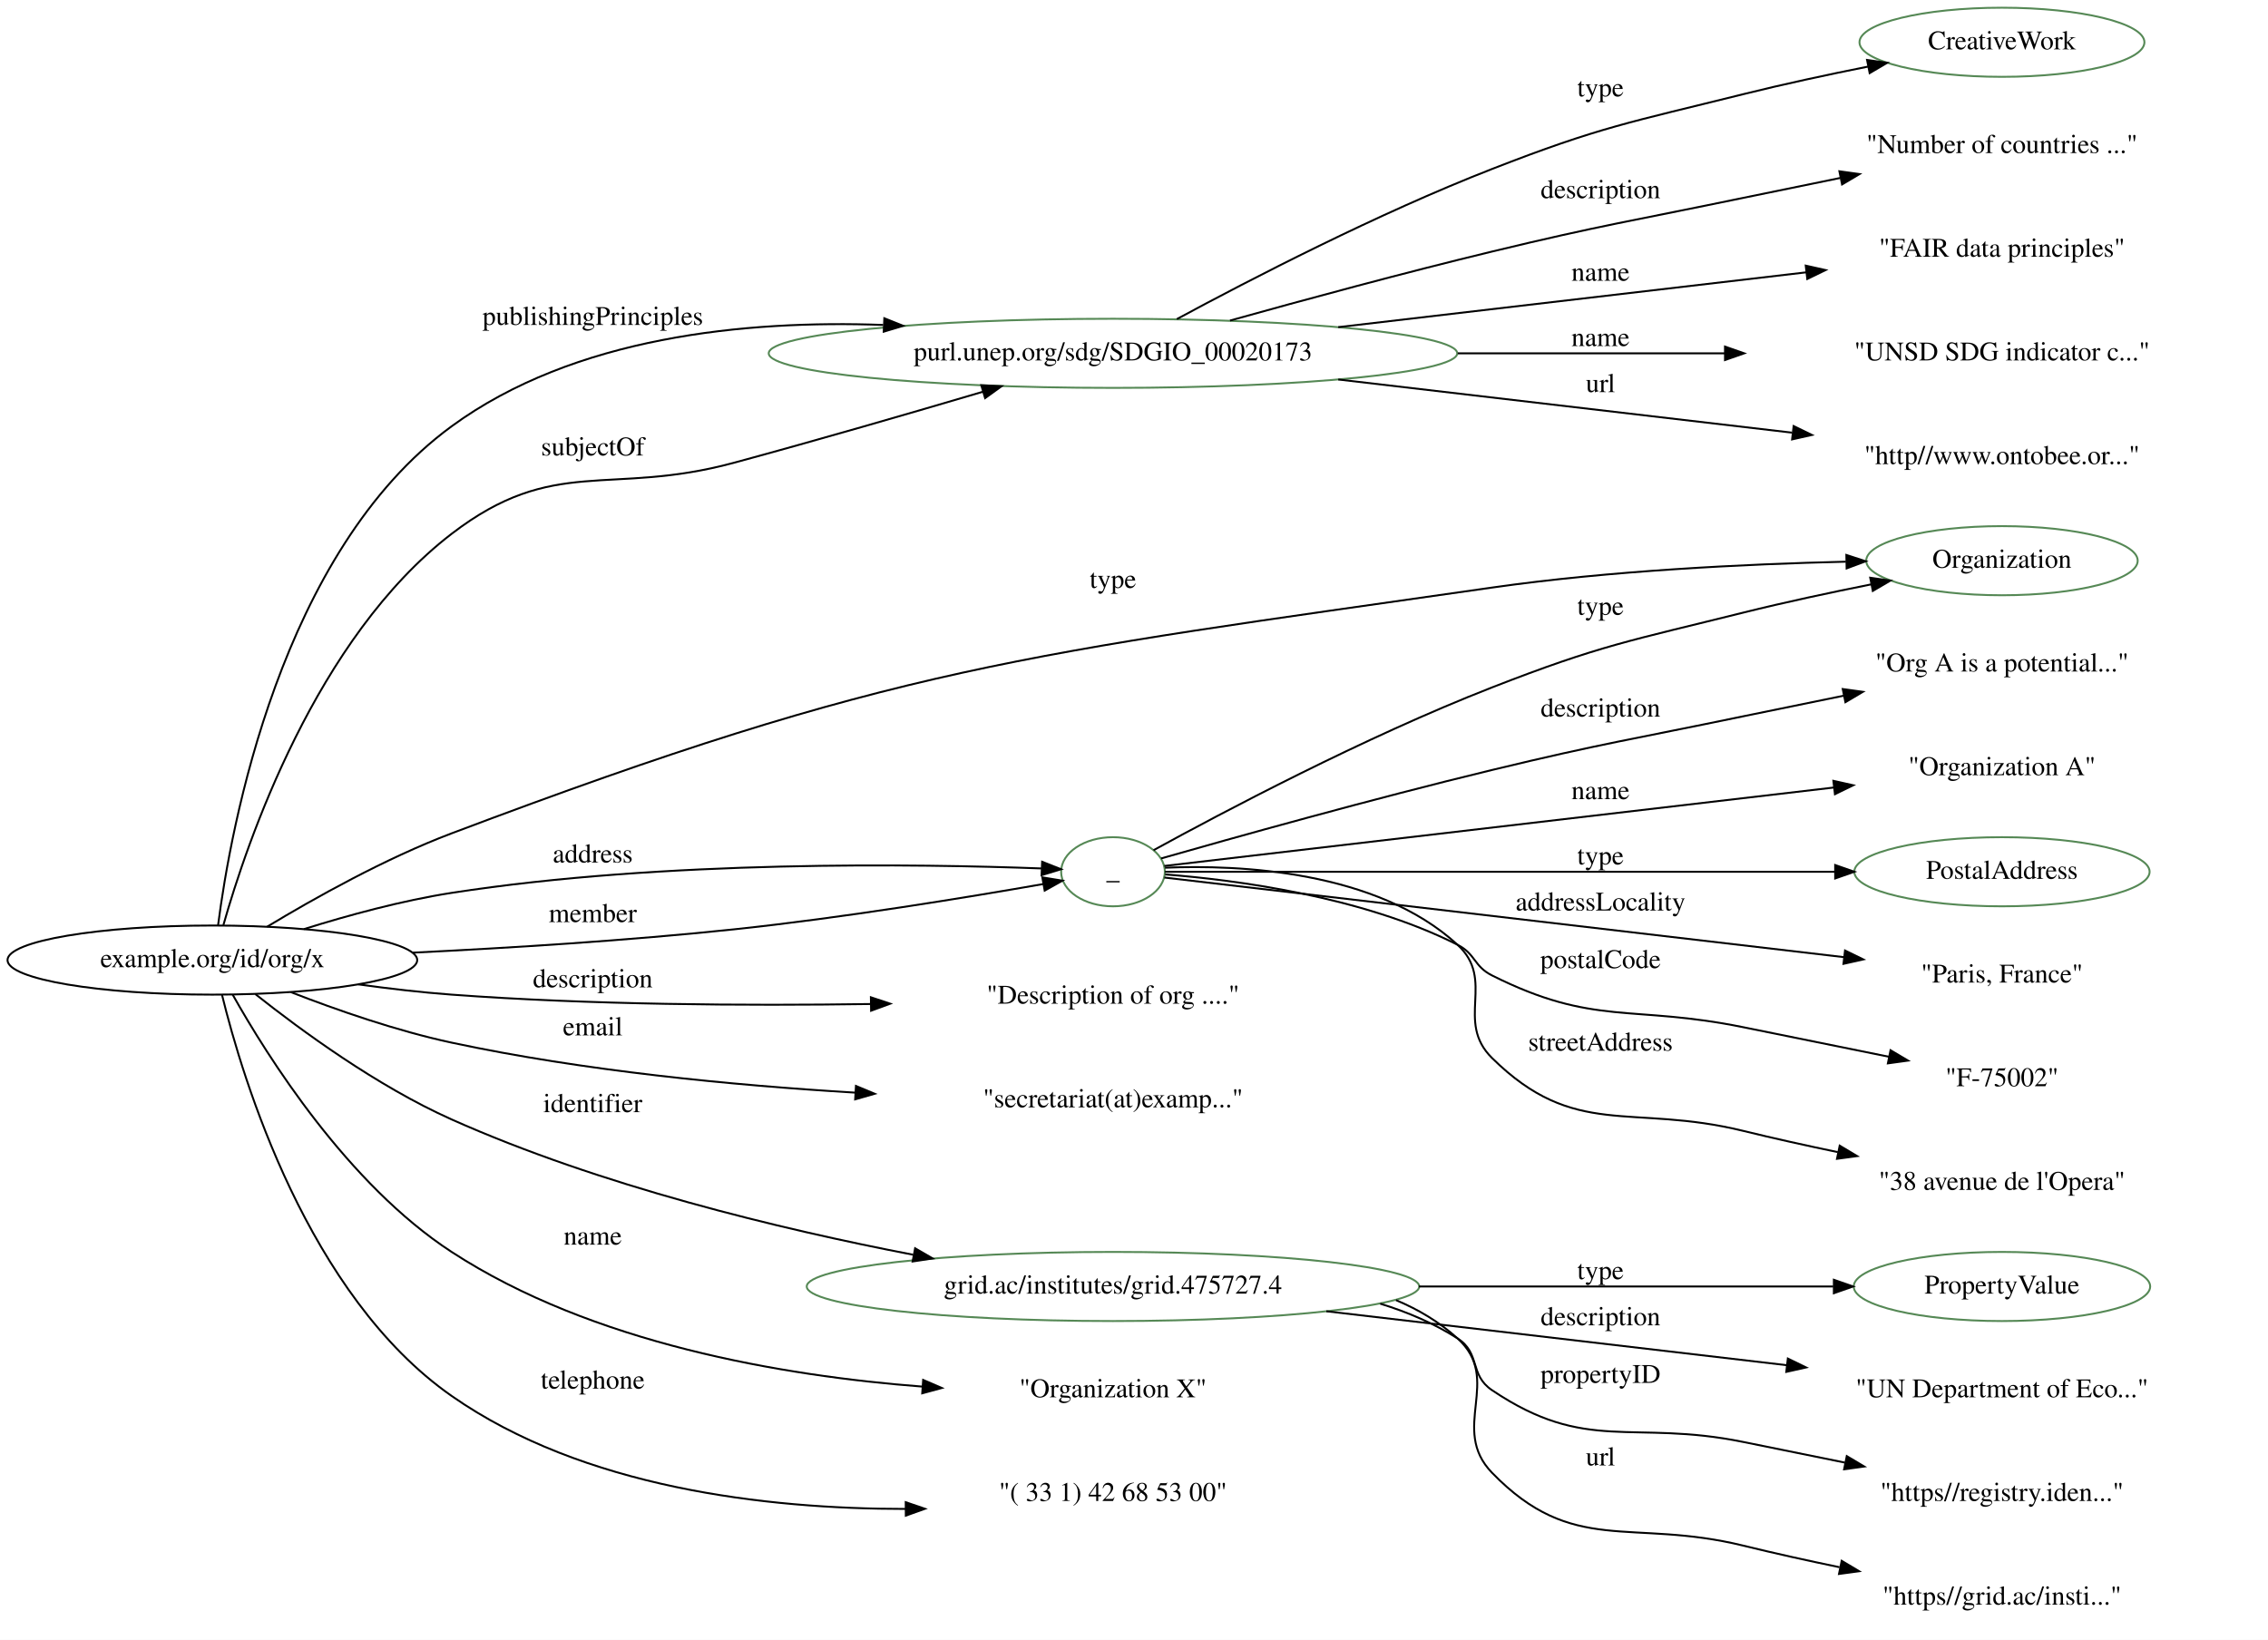
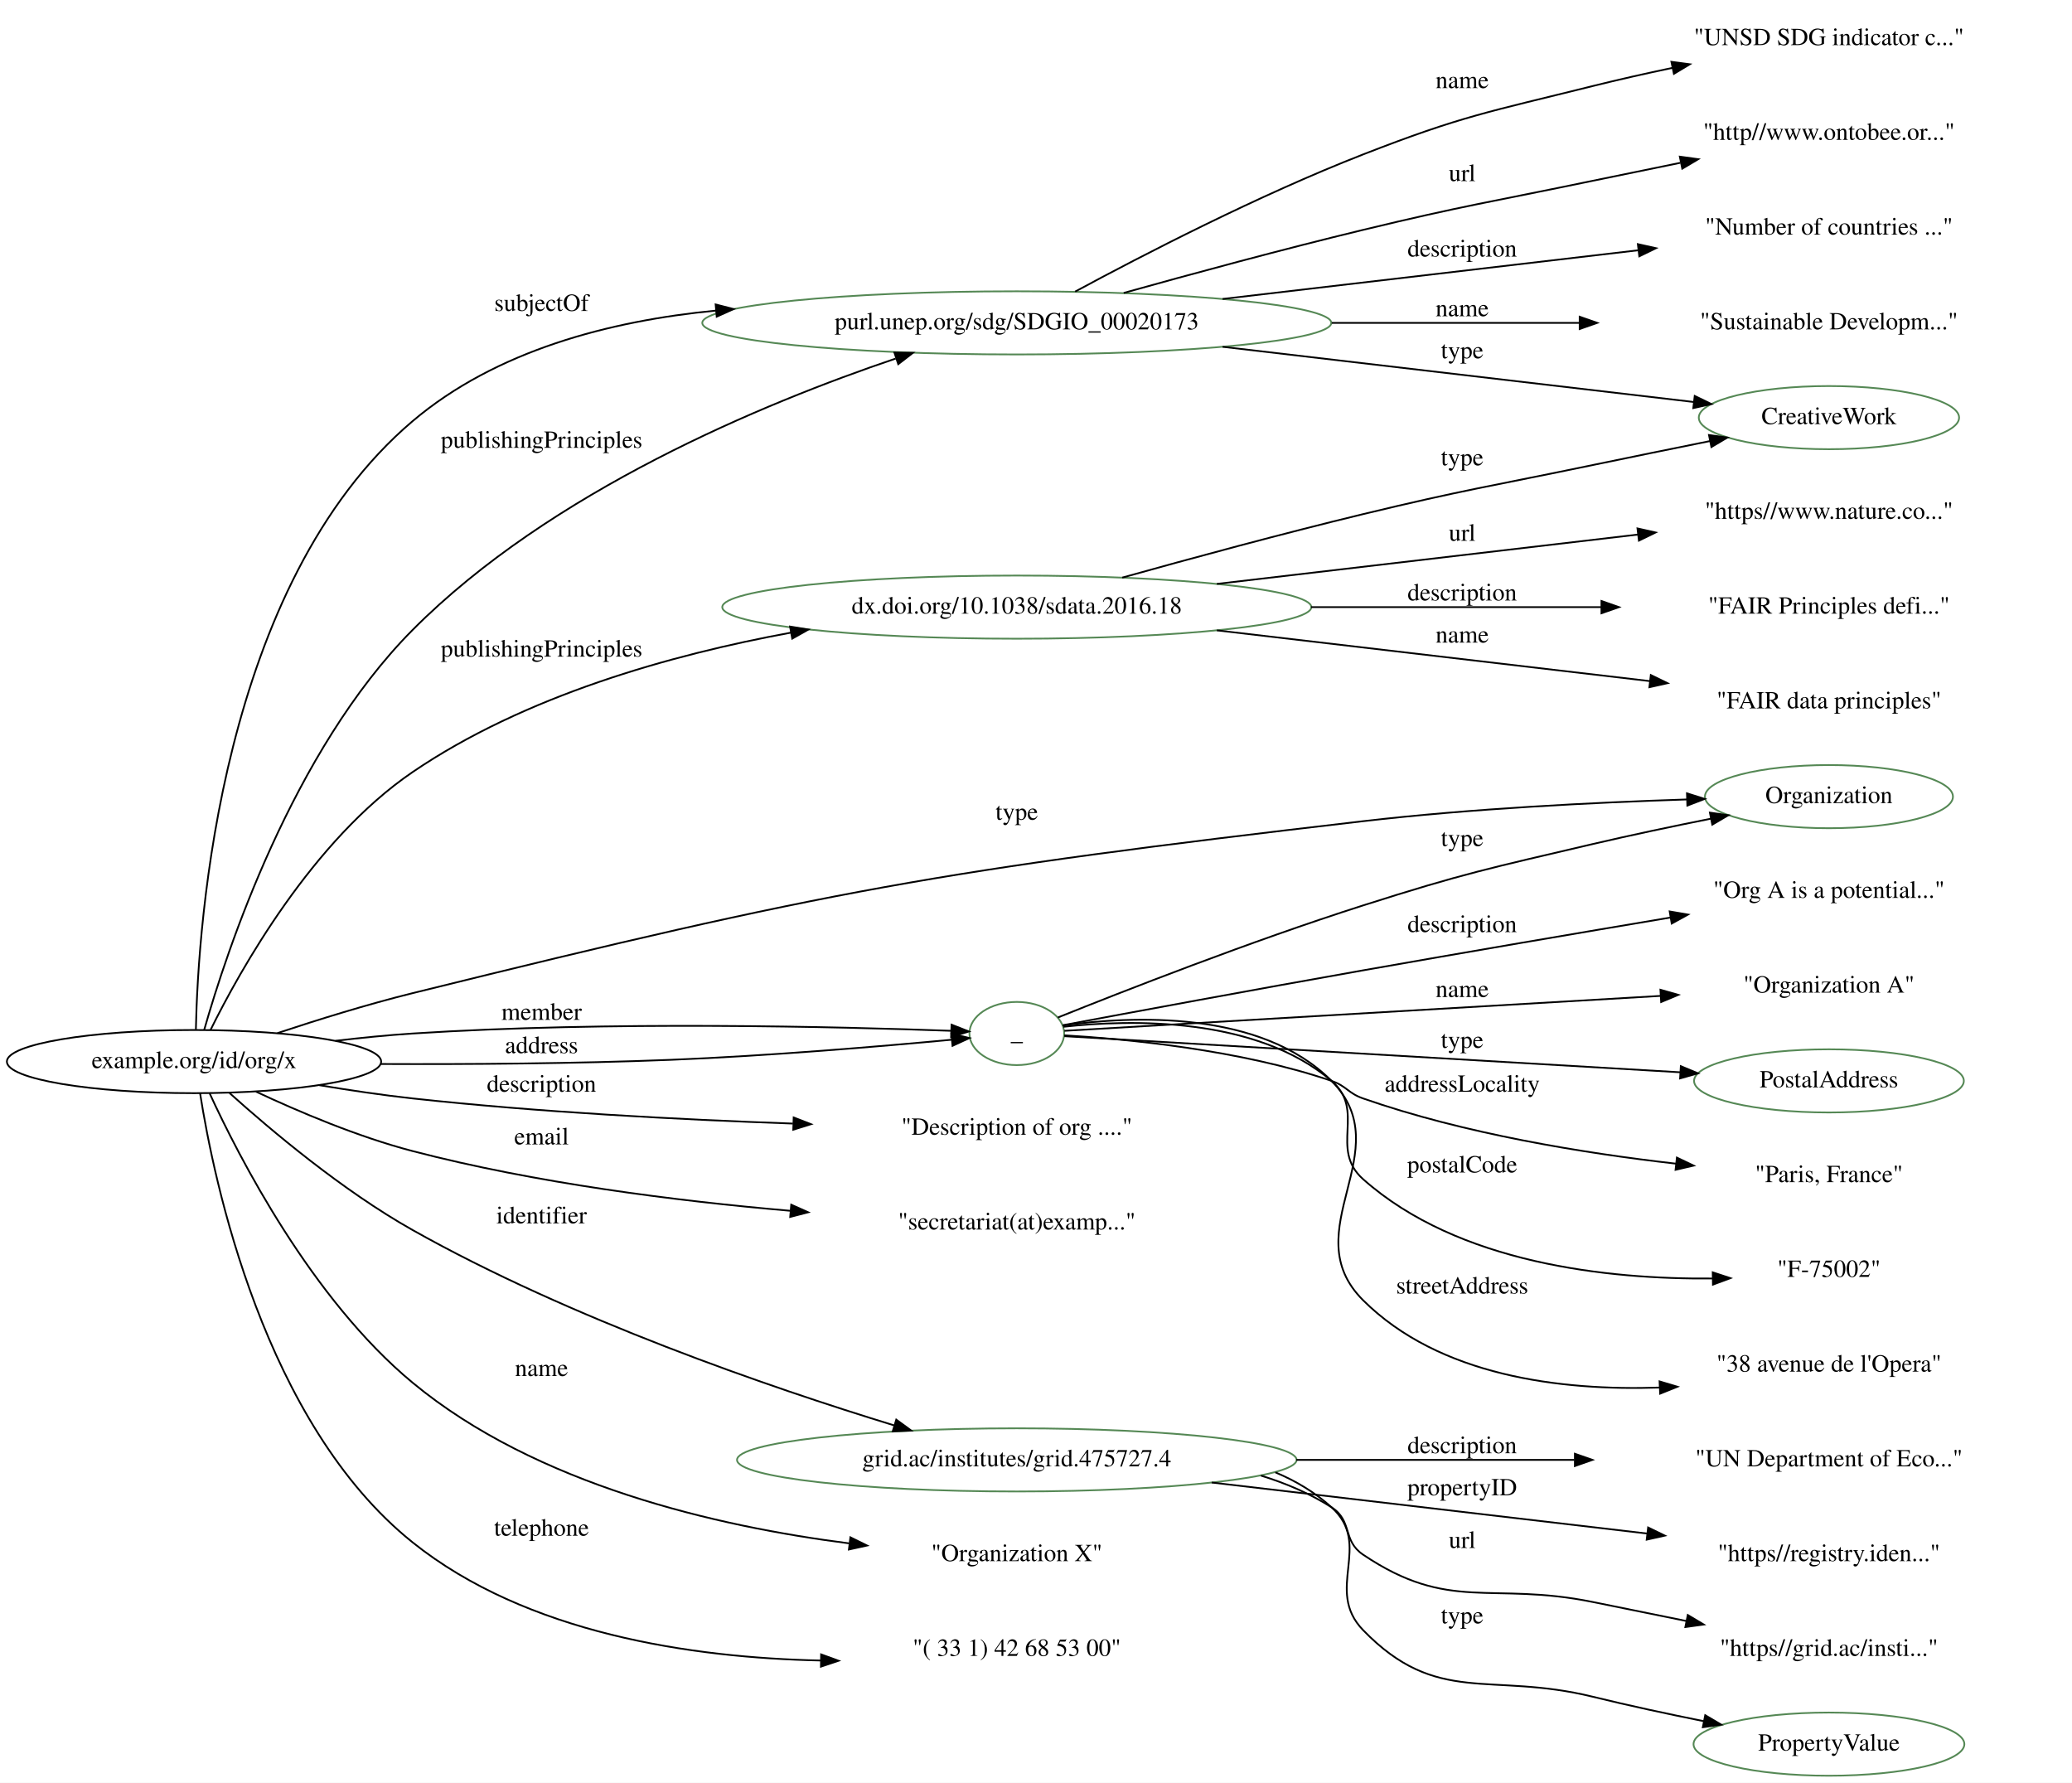
- <svg xmlns="http://www.w3.org/2000/svg" width="1181pt" height="854pt" viewBox="0.00 0.00 1181.03 854.00">
-   <g id="graph0" class="graph" transform="scale(1 1) rotate(0) translate(4 850)">
-     <polygon fill="white" stroke="transparent" points="-4,4 -4,-850 1177.03,-850 1177.03,4 -4,4" />
+ <svg xmlns="http://www.w3.org/2000/svg" width="1181pt" height="1016pt" viewBox="0.00 0.00 1181.03 1016.00">
+   <g id="graph0" class="graph" transform="scale(1 1) rotate(0) translate(4 1012)">
+     <polygon fill="white" stroke="transparent" points="-4,4 -4,-1012 1177.03,-1012 1177.03,4 -4,4" />
    <g id="node1" class="node">
-       <ellipse fill="none" stroke="#558855" cx="1038.49" cy="-828" rx="74.19" ry="18" />
-       <text text-anchor="middle" x="1038.49" y="-824.3" font-family="Times,serif" font-size="14.00">CreativeWork</text>
+       <ellipse fill="none" stroke="#558855" cx="1038.49" cy="-774" rx="74.19" ry="18" />
+       <text text-anchor="middle" x="1038.49" y="-770.3" font-family="Times,serif" font-size="14.00">CreativeWork</text>
    </g>
    <g id="node2" class="node">
-       <ellipse fill="none" stroke="#558855" cx="575.57" cy="-666" rx="179.27" ry="18" />
-       <text text-anchor="middle" x="575.57" y="-662.3" font-family="Times,serif" font-size="14.00">purl.unep.org/sdg/SDGIO_00020173</text>
+       <ellipse fill="none" stroke="#558855" cx="575.57" cy="-828" rx="179.27" ry="18" />
+       <text text-anchor="middle" x="575.57" y="-824.3" font-family="Times,serif" font-size="14.00">purl.unep.org/sdg/SDGIO_00020173</text>
    </g>
    <g id="edge1" class="edge">
-       <path fill="none" stroke="black" d="M608.83,-683.83C647.15,-704.52 713.38,-738.76 772.95,-762 829.54,-784.08 845.01,-786.3 903.95,-801 924.86,-806.21 947.79,-811.14 968.67,-815.31" />
-       <polygon fill="black" stroke="black" points="968.24,-818.8 978.73,-817.3 969.6,-811.93 968.24,-818.8" />
-       <text text-anchor="middle" x="829.45" y="-799.8" font-family="Times,serif" font-size="14.00">type</text>
+       <path fill="none" stroke="black" d="M692.88,-814.37C777.06,-804.51 888.42,-791.46 961.46,-782.91" />
+       <polygon fill="black" stroke="black" points="961.98,-786.37 971.5,-781.73 961.16,-779.42 961.98,-786.37" />
+       <text text-anchor="middle" x="829.45" y="-807.8" font-family="Times,serif" font-size="14.00">type</text>
    </g>
    <g id="node3" class="node">
-       <ellipse fill="none" stroke="black" stroke-width="0" cx="1038.49" cy="-774" rx="127.28" ry="18" />
-       <text text-anchor="middle" x="1038.49" y="-770.3" font-family="Times,serif" font-size="14.00">"Number of countries ..."</text>
+       <ellipse fill="none" stroke="black" stroke-width="0" cx="1038.49" cy="-882" rx="127.28" ry="18" />
+       <text text-anchor="middle" x="1038.49" y="-878.3" font-family="Times,serif" font-size="14.00">"Number of countries ..."</text>
    </g>
    <g id="edge2" class="edge">
-       <path fill="none" stroke="black" d="M636.52,-683.07C675.3,-693.89 726.95,-707.89 772.95,-719 830.82,-732.98 845.66,-734.88 903.95,-747 920.15,-750.37 937.48,-753.91 954.1,-757.29" />
-       <polygon fill="black" stroke="black" points="953.84,-760.81 964.34,-759.36 955.23,-753.95 953.84,-760.81" />
-       <text text-anchor="middle" x="829.45" y="-746.8" font-family="Times,serif" font-size="14.00">description</text>
+       <path fill="none" stroke="black" d="M692.88,-841.63C765.57,-850.14 858.54,-861.04 929.59,-869.36" />
+       <polygon fill="black" stroke="black" points="929.57,-872.88 939.91,-870.57 930.39,-865.93 929.57,-872.88" />
+       <text text-anchor="middle" x="829.45" y="-865.8" font-family="Times,serif" font-size="14.00">description</text>
    </g>
    <g id="node4" class="node">
-       <ellipse fill="none" stroke="black" stroke-width="0" cx="1038.49" cy="-720" rx="113.98" ry="18" />
-       <text text-anchor="middle" x="1038.49" y="-716.3" font-family="Times,serif" font-size="14.00">"FAIR data principles"</text>
+       <ellipse fill="none" stroke="black" stroke-width="0" cx="1038.49" cy="-828" rx="131.88" ry="18" />
+       <text text-anchor="middle" x="1038.49" y="-824.3" font-family="Times,serif" font-size="14.00">"Sustainable Developm..."</text>
    </g>
    <g id="edge3" class="edge">
-       <path fill="none" stroke="black" d="M692.88,-679.63C768.01,-688.43 864.81,-699.77 936.68,-708.19" />
-       <polygon fill="black" stroke="black" points="936.31,-711.67 946.65,-709.36 937.12,-704.72 936.31,-711.67" />
-       <text text-anchor="middle" x="829.45" y="-703.8" font-family="Times,serif" font-size="14.00">name</text>
+       <path fill="none" stroke="black" d="M755.1,-828C801.94,-828 851.8,-828 896.38,-828" />
+       <polygon fill="black" stroke="black" points="896.41,-831.5 906.41,-828 896.41,-824.5 896.41,-831.5" />
+       <text text-anchor="middle" x="829.45" y="-831.8" font-family="Times,serif" font-size="14.00">name</text>
    </g>
    <g id="node5" class="node">
-       <ellipse fill="none" stroke="black" stroke-width="0" cx="1038.49" cy="-666" rx="133.78" ry="18" />
-       <text text-anchor="middle" x="1038.49" y="-662.3" font-family="Times,serif" font-size="14.00">"UNSD SDG indicator c..."</text>
+       <ellipse fill="none" stroke="black" stroke-width="0" cx="1038.49" cy="-990" rx="133.78" ry="18" />
+       <text text-anchor="middle" x="1038.49" y="-986.3" font-family="Times,serif" font-size="14.00">"UNSD SDG indicator c..."</text>
    </g>
    <g id="edge4" class="edge">
-       <path fill="none" stroke="black" d="M755.1,-666C801.14,-666 850.09,-666 894.09,-666" />
-       <polygon fill="black" stroke="black" points="894.27,-669.5 904.27,-666 894.27,-662.5 894.27,-669.5" />
-       <text text-anchor="middle" x="829.45" y="-669.8" font-family="Times,serif" font-size="14.00">name</text>
+       <path fill="none" stroke="black" d="M608.83,-845.83C647.15,-866.52 713.38,-900.76 772.95,-924 829.54,-946.08 845.01,-948.3 903.95,-963 918.54,-966.64 934.12,-970.14 949.3,-973.34" />
+       <polygon fill="black" stroke="black" points="948.69,-976.79 959.2,-975.4 950.12,-969.93 948.69,-976.79" />
+       <text text-anchor="middle" x="829.45" y="-961.8" font-family="Times,serif" font-size="14.00">name</text>
    </g>
    <g id="node6" class="node">
-       <ellipse fill="none" stroke="black" stroke-width="0" cx="1038.49" cy="-612" rx="128.08" ry="18" />
-       <text text-anchor="middle" x="1038.49" y="-608.3" font-family="Times,serif" font-size="14.00">"http//www.ontobee.or..."</text>
+       <ellipse fill="none" stroke="black" stroke-width="0" cx="1038.49" cy="-936" rx="128.08" ry="18" />
+       <text text-anchor="middle" x="1038.49" y="-932.3" font-family="Times,serif" font-size="14.00">"http//www.ontobee.or..."</text>
    </g>
    <g id="edge5" class="edge">
-       <path fill="none" stroke="black" d="M692.88,-652.37C765.45,-643.87 858.22,-633 929.22,-624.68" />
-       <polygon fill="black" stroke="black" points="930.01,-628.12 939.53,-623.48 929.2,-621.16 930.01,-628.12" />
-       <text text-anchor="middle" x="829.45" y="-645.8" font-family="Times,serif" font-size="14.00">url</text>
+       <path fill="none" stroke="black" d="M636.52,-845.07C675.3,-855.89 726.95,-869.89 772.95,-881 830.82,-894.98 845.66,-896.88 903.95,-909 920.06,-912.35 937.27,-915.87 953.8,-919.23" />
+       <polygon fill="black" stroke="black" points="953.49,-922.74 963.99,-921.29 954.88,-915.88 953.49,-922.74" />
+       <text text-anchor="middle" x="829.45" y="-908.8" font-family="Times,serif" font-size="14.00">url</text>
    </g>
    <g id="node7" class="node">
+       <ellipse fill="none" stroke="#558855" cx="575.57" cy="-666" rx="167.87" ry="18" />
+       <text text-anchor="middle" x="575.57" y="-662.3" font-family="Times,serif" font-size="14.00">dx.doi.org/10.1038/sdata.2016.18</text>
+     </g>
+     <g id="edge6" class="edge">
+       <path fill="none" stroke="black" d="M635.65,-682.82C674.53,-693.68 726.61,-707.8 772.95,-719 830.82,-732.98 845.66,-734.88 903.95,-747 925.64,-751.51 949.33,-756.34 970.66,-760.64" />
+       <polygon fill="black" stroke="black" points="970.11,-764.1 980.6,-762.64 971.49,-757.24 970.11,-764.1" />
+       <text text-anchor="middle" x="829.45" y="-746.8" font-family="Times,serif" font-size="14.00">type</text>
+     </g>
+     <g id="node8" class="node">
+       <ellipse fill="none" stroke="black" stroke-width="0" cx="1038.49" cy="-666" rx="119.68" ry="18" />
+       <text text-anchor="middle" x="1038.49" y="-662.3" font-family="Times,serif" font-size="14.00">"FAIR Principles defi..."</text>
+     </g>
+     <g id="edge7" class="edge">
+       <path fill="none" stroke="black" d="M743.29,-666C797.78,-666 857.43,-666 908.69,-666" />
+       <polygon fill="black" stroke="black" points="908.82,-669.5 918.82,-666 908.82,-662.5 908.82,-669.5" />
+       <text text-anchor="middle" x="829.45" y="-669.8" font-family="Times,serif" font-size="14.00">description</text>
+     </g>
+     <g id="node9" class="node">
+       <ellipse fill="none" stroke="black" stroke-width="0" cx="1038.49" cy="-612" rx="113.98" ry="18" />
+       <text text-anchor="middle" x="1038.49" y="-608.3" font-family="Times,serif" font-size="14.00">"FAIR data principles"</text>
+     </g>
+     <g id="edge8" class="edge">
+       <path fill="none" stroke="black" d="M689.61,-652.76C765.09,-643.91 863.49,-632.38 936.37,-623.85" />
+       <polygon fill="black" stroke="black" points="936.96,-627.3 946.48,-622.66 936.14,-620.35 936.96,-627.3" />
+       <text text-anchor="middle" x="829.45" y="-645.8" font-family="Times,serif" font-size="14.00">name</text>
+     </g>
+     <g id="node10" class="node">
+       <ellipse fill="none" stroke="black" stroke-width="0" cx="1038.49" cy="-720" rx="128.08" ry="18" />
+       <text text-anchor="middle" x="1038.49" y="-716.3" font-family="Times,serif" font-size="14.00">"https//www.nature.co..."</text>
+     </g>
+     <g id="edge9" class="edge">
+       <path fill="none" stroke="black" d="M689.61,-679.24C762.8,-687.82 857.54,-698.92 929.67,-707.37" />
+       <polygon fill="black" stroke="black" points="929.35,-710.86 939.69,-708.54 930.17,-703.9 929.35,-710.86" />
+       <text text-anchor="middle" x="829.45" y="-703.8" font-family="Times,serif" font-size="14.00">url</text>
+     </g>
+     <g id="node11" class="node">
      <ellipse fill="none" stroke="#558855" cx="1038.49" cy="-558" rx="70.69" ry="18" />
      <text text-anchor="middle" x="1038.49" y="-554.3" font-family="Times,serif" font-size="14.00">Organization</text>
    </g>
-     <g id="node8" class="node">
-       <ellipse fill="none" stroke="black" cx="106.59" cy="-350" rx="106.68" ry="18" />
-       <text text-anchor="middle" x="106.59" y="-346.3" font-family="Times,serif" font-size="14.00">example.org/id/org/x</text>
+     <g id="node12" class="node">
+       <ellipse fill="none" stroke="black" cx="106.59" cy="-407" rx="106.68" ry="18" />
+       <text text-anchor="middle" x="106.59" y="-403.3" font-family="Times,serif" font-size="14.00">example.org/id/org/x</text>
+     </g>
+     <g id="edge17" class="edge">
+       <path fill="none" stroke="black" d="M112.4,-425.09C124.96,-469.26 162.6,-584.03 231.18,-653 309.63,-731.9 431.04,-782.14 506.51,-807.66" />
+       <polygon fill="black" stroke="black" points="505.79,-811.11 516.39,-810.94 508,-804.47 505.79,-811.11" />
+       <text text-anchor="middle" x="304.68" y="-756.8" font-family="Times,serif" font-size="14.00">publishingPrinciples</text>
+     </g>
+     <g id="edge19" class="edge">
+       <path fill="none" stroke="black" d="M107.65,-425.35C108.92,-485.67 121.7,-679.22 231.18,-772 278.65,-812.23 343.52,-829.15 404.1,-835" />
+       <polygon fill="black" stroke="black" points="403.91,-838.5 414.17,-835.88 404.52,-831.53 403.91,-838.5" />
+       <text text-anchor="middle" x="304.68" y="-834.8" font-family="Times,serif" font-size="14.00">subjectOf</text>
+     </g>
+     <g id="edge18" class="edge">
+       <path fill="none" stroke="black" d="M115.99,-425C132.83,-459.09 174.08,-533.14 231.18,-572 294.98,-615.42 378.23,-638.85 446.78,-651.45" />
+       <polygon fill="black" stroke="black" points="446.33,-654.93 456.79,-653.24 447.56,-648.04 446.33,-654.93" />
+       <text text-anchor="middle" x="304.68" y="-637.8" font-family="Times,serif" font-size="14.00">publishingPrinciples</text>
+     </g>
+     <g id="edge10" class="edge">
+       <path fill="none" stroke="black" d="M154.14,-423.23C177.14,-430.85 205.41,-439.63 231.18,-446 468.73,-504.71 529.9,-515.7 772.95,-544 834.62,-551.18 904.81,-554.68 957.39,-556.39" />
+       <polygon fill="black" stroke="black" points="957.56,-559.89 967.66,-556.7 957.78,-552.9 957.56,-559.89" />
+       <text text-anchor="middle" x="575.57" y="-544.8" font-family="Times,serif" font-size="14.00">type</text>
+     </g>
+     <g id="node13" class="node">
+       <ellipse fill="none" stroke="#558855" cx="575.57" cy="-423" rx="27" ry="18" />
+       <text text-anchor="middle" x="575.57" y="-419.3" font-family="Times,serif" font-size="14.00">_</text>
+     </g>
+     <g id="edge11" class="edge">
+       <path fill="none" stroke="black" d="M213,-405.62C263.07,-405.41 323.73,-405.82 378.18,-408 434.2,-410.24 499.02,-415.76 538.39,-419.45" />
+       <polygon fill="black" stroke="black" points="538.27,-422.95 548.55,-420.41 538.93,-415.98 538.27,-422.95" />
+       <text text-anchor="middle" x="304.68" y="-411.8" font-family="Times,serif" font-size="14.00">address</text>
+     </g>
+     <g id="edge15" class="edge">
+       <path fill="none" stroke="black" d="M187.22,-418.84C201.81,-420.57 216.93,-422.08 231.18,-423 342.81,-430.2 475.29,-426.84 538.07,-424.54" />
+       <polygon fill="black" stroke="black" points="538.39,-428.03 548.25,-424.15 538.12,-421.03 538.39,-428.03" />
+       <text text-anchor="middle" x="304.68" y="-430.8" font-family="Times,serif" font-size="14.00">member</text>
+     </g>
+     <g id="node14" class="node">
+       <ellipse fill="none" stroke="black" stroke-width="0" cx="575.57" cy="-369" rx="118.08" ry="18" />
+       <text text-anchor="middle" x="575.57" y="-365.3" font-family="Times,serif" font-size="14.00">"Description of org ...."</text>
+     </g>
+     <g id="edge12" class="edge">
+       <path fill="none" stroke="black" d="M177.97,-393.55C195.31,-390.65 213.87,-387.89 231.18,-386 302.71,-378.18 383.02,-373.96 447.97,-371.67" />
+       <polygon fill="black" stroke="black" points="448.39,-375.16 458.26,-371.32 448.15,-368.17 448.39,-375.16" />
+       <text text-anchor="middle" x="304.68" y="-389.8" font-family="Times,serif" font-size="14.00">description</text>
+     </g>
+     <g id="node15" class="node">
+       <ellipse fill="none" stroke="black" stroke-width="0" cx="575.57" cy="-315" rx="126.18" ry="18" />
+       <text text-anchor="middle" x="575.57" y="-311.3" font-family="Times,serif" font-size="14.00">"secretariat(at)examp..."</text>
    </g>
    <g id="edge13" class="edge">
-       <path fill="none" stroke="black" d="M109.55,-368.08C116.09,-418.78 142.07,-562.84 231.18,-628 295.1,-674.73 384.4,-683.37 455.92,-680.78" />
-       <polygon fill="black" stroke="black" points="456.5,-684.26 466.33,-680.32 456.19,-677.27 456.5,-684.26" />
-       <text text-anchor="middle" x="304.68" y="-680.8" font-family="Times,serif" font-size="14.00">publishingPrinciples</text>
-     </g>
-     <g id="edge14" class="edge">
-       <path fill="none" stroke="black" d="M112.33,-368.22C124.41,-410.89 160.5,-517.74 231.18,-572 284.62,-613.02 313.15,-591.39 378.18,-609 421.43,-620.72 469.77,-634.74 507.67,-645.94" />
-       <polygon fill="black" stroke="black" points="506.99,-649.39 517.57,-648.87 508.98,-642.67 506.99,-649.39" />
-       <text text-anchor="middle" x="304.68" y="-612.8" font-family="Times,serif" font-size="14.00">subjectOf</text>
-     </g>
-     <g id="edge6" class="edge">
-       <path fill="none" stroke="black" d="M135.09,-367.36C159.51,-382.11 196.59,-402.93 231.18,-416 462.63,-503.45 528.04,-508.88 772.95,-544 834.41,-552.81 904.61,-556.23 957.25,-557.48" />
-       <polygon fill="black" stroke="black" points="957.46,-560.99 967.53,-557.7 957.61,-553.99 957.46,-560.99" />
-       <text text-anchor="middle" x="575.57" y="-543.8" font-family="Times,serif" font-size="14.00">type</text>
-     </g>
-     <g id="node9" class="node">
-       <ellipse fill="none" stroke="#558855" cx="575.57" cy="-396" rx="27" ry="18" />
-       <text text-anchor="middle" x="575.57" y="-392.3" font-family="Times,serif" font-size="14.00">_</text>
-     </g>
-     <g id="edge7" class="edge">
-       <path fill="none" stroke="black" d="M154.24,-366.12C177.13,-373.28 205.29,-380.98 231.18,-385 342.06,-402.21 475.4,-400.07 538.32,-397.72" />
-       <polygon fill="black" stroke="black" points="538.67,-401.21 548.52,-397.31 538.39,-394.22 538.67,-401.21" />
-       <text text-anchor="middle" x="304.68" y="-400.8" font-family="Times,serif" font-size="14.00">address</text>
-     </g>
-     <g id="edge11" class="edge">
-       <path fill="none" stroke="black" d="M210.89,-353.86C261.42,-356.32 323.08,-360.17 378.18,-366 434.85,-371.99 500.18,-382.75 539.38,-389.62" />
-       <polygon fill="black" stroke="black" points="538.78,-393.07 549.24,-391.36 540,-386.18 538.78,-393.07" />
-       <text text-anchor="middle" x="304.68" y="-369.8" font-family="Times,serif" font-size="14.00">member</text>
-     </g>
-     <g id="node10" class="node">
-       <ellipse fill="none" stroke="black" stroke-width="0" cx="575.57" cy="-331" rx="118.08" ry="18" />
-       <text text-anchor="middle" x="575.57" y="-327.3" font-family="Times,serif" font-size="14.00">"Description of org ...."</text>
-     </g>
-     <g id="edge8" class="edge">
-       <path fill="none" stroke="black" d="M182.56,-337.34C198.56,-335.13 215.4,-333.17 231.18,-332 303.28,-326.67 384.12,-326.17 449.24,-327.11" />
-       <polygon fill="black" stroke="black" points="449.5,-330.62 459.56,-327.28 449.61,-323.62 449.5,-330.62" />
-       <text text-anchor="middle" x="304.68" y="-335.8" font-family="Times,serif" font-size="14.00">description</text>
-     </g>
-     <g id="node11" class="node">
-       <ellipse fill="none" stroke="black" stroke-width="0" cx="575.57" cy="-277" rx="126.18" ry="18" />
-       <text text-anchor="middle" x="575.57" y="-273.3" font-family="Times,serif" font-size="14.00">"secretariat(at)examp..."</text>
-     </g>
-     <g id="edge9" class="edge">
-       <path fill="none" stroke="black" d="M147.5,-333.28C171.37,-324.01 202.52,-313.14 231.18,-307 299.64,-292.34 377.24,-284.81 441.33,-280.96" />
-       <polygon fill="black" stroke="black" points="441.72,-284.44 451.5,-280.37 441.31,-277.46 441.72,-284.44" />
-       <text text-anchor="middle" x="304.68" y="-310.8" font-family="Times,serif" font-size="14.00">email</text>
-     </g>
-     <g id="node12" class="node">
+       <path fill="none" stroke="black" d="M141.88,-389.88C166.21,-378.48 199.96,-364.14 231.18,-356 301.08,-337.77 381.12,-327.62 446.33,-321.98" />
+       <polygon fill="black" stroke="black" points="447,-325.44 456.67,-321.12 446.41,-318.46 447,-325.44" />
+       <text text-anchor="middle" x="304.68" y="-359.8" font-family="Times,serif" font-size="14.00">email</text>
+     </g>
+     <g id="node16" class="node">
      <ellipse fill="none" stroke="#558855" cx="575.57" cy="-180" rx="159.47" ry="18" />
      <text text-anchor="middle" x="575.57" y="-176.3" font-family="Times,serif" font-size="14.00">grid.ac/institutes/grid.475727.4</text>
    </g>
-     <g id="edge10" class="edge">
-       <path fill="none" stroke="black" d="M129.01,-332.24C152.64,-313.48 192.47,-284.28 231.18,-267 308.39,-232.54 401.72,-210 471.57,-196.52" />
-       <polygon fill="black" stroke="black" points="472.53,-199.9 481.7,-194.59 471.23,-193.02 472.53,-199.9" />
-       <text text-anchor="middle" x="304.68" y="-270.8" font-family="Times,serif" font-size="14.00">identifier</text>
-     </g>
-     <g id="node13" class="node">
+     <g id="edge14" class="edge">
+       <path fill="none" stroke="black" d="M126.84,-389.07C150.12,-368.14 191.16,-333.51 231.18,-311 321.07,-260.43 434.35,-221.49 505.65,-199.66" />
+       <polygon fill="black" stroke="black" points="506.87,-202.95 515.42,-196.69 504.83,-196.25 506.87,-202.95" />
+       <text text-anchor="middle" x="304.68" y="-314.8" font-family="Times,serif" font-size="14.00">identifier</text>
+     </g>
+     <g id="node17" class="node">
      <ellipse fill="none" stroke="black" stroke-width="0" cx="575.57" cy="-126" rx="89.08" ry="18" />
      <text text-anchor="middle" x="575.57" y="-122.3" font-family="Times,serif" font-size="14.00">"Organization X"</text>
    </g>
-     <g id="edge12" class="edge">
-       <path fill="none" stroke="black" d="M117.2,-331.93C135.18,-299.91 177.03,-233.26 231.18,-198 304.43,-150.3 403.46,-133.46 476.34,-127.86" />
-       <polygon fill="black" stroke="black" points="476.72,-131.34 486.45,-127.14 476.23,-124.36 476.72,-131.34" />
-       <text text-anchor="middle" x="304.68" y="-201.8" font-family="Times,serif" font-size="14.00">name</text>
-     </g>
-     <g id="node14" class="node">
+     <g id="edge16" class="edge">
+       <path fill="none" stroke="black" d="M115.49,-388.9C132.03,-352.9 173.6,-271.68 231.18,-224 301.64,-165.66 404.96,-142.01 479.85,-132.45" />
+       <polygon fill="black" stroke="black" points="480.72,-135.87 490.22,-131.19 479.87,-128.92 480.72,-135.87" />
+       <text text-anchor="middle" x="304.68" y="-227.8" font-family="Times,serif" font-size="14.00">name</text>
+     </g>
+     <g id="node18" class="node">
      <ellipse fill="none" stroke="black" stroke-width="0" cx="575.57" cy="-72" rx="108.58" ry="18" />
      <text text-anchor="middle" x="575.57" y="-68.3" font-family="Times,serif" font-size="14.00">"( 33 1) 42 68 53 00"</text>
    </g>
-     <g id="edge15" class="edge">
-       <path fill="none" stroke="black" d="M111.61,-331.87C122.38,-287.89 156.33,-175.3 231.18,-123 299.72,-75.11 394.81,-64.15 467.55,-64.15" />
-       <polygon fill="black" stroke="black" points="467.64,-67.66 477.66,-64.23 467.69,-60.66 467.64,-67.66" />
-       <text text-anchor="middle" x="304.68" y="-126.8" font-family="Times,serif" font-size="14.00">telephone</text>
-     </g>
    <g id="edge20" class="edge">
-       <path fill="none" stroke="black" d="M596.7,-407.23C631.73,-426.45 706.48,-466.07 772.95,-492 829.54,-514.08 845.01,-516.3 903.95,-531 925.45,-536.36 949.09,-541.41 970.43,-545.67" />
-       <polygon fill="black" stroke="black" points="969.89,-549.13 980.38,-547.62 971.24,-542.26 969.89,-549.13" />
+       <path fill="none" stroke="black" d="M110.06,-388.87C117.82,-339.32 146.45,-200.84 231.18,-133 296.19,-80.95 390.45,-67.22 463.78,-65.66" />
+       <polygon fill="black" stroke="black" points="464.03,-69.16 473.98,-65.52 463.93,-62.16 464.03,-69.16" />
+       <text text-anchor="middle" x="304.68" y="-136.8" font-family="Times,serif" font-size="14.00">telephone</text>
+     </g>
+     <g id="edge25" class="edge">
+       <path fill="none" stroke="black" d="M599,-432.13C635.23,-446.7 709.01,-475.62 772.95,-496 830.37,-514.3 845.28,-517.24 903.95,-531 925.72,-536.1 949.62,-541.12 971.11,-545.42" />
+       <polygon fill="black" stroke="black" points="970.63,-548.89 981.12,-547.4 971.99,-542.02 970.63,-548.89" />
      <text text-anchor="middle" x="829.45" y="-529.8" font-family="Times,serif" font-size="14.00">type</text>
    </g>
-     <g id="node19" class="node">
+     <g id="node23" class="node">
      <ellipse fill="none" stroke="black" stroke-width="0" cx="1038.49" cy="-504" rx="118.08" ry="18" />
      <text text-anchor="middle" x="1038.49" y="-500.3" font-family="Times,serif" font-size="14.00">"Org A is a potential..."</text>
    </g>
-     <g id="edge21" class="edge">
-       <path fill="none" stroke="black" d="M600.65,-402.94C637.57,-413.48 710.48,-433.9 772.95,-449 830.82,-462.98 845.66,-464.88 903.95,-477 920.79,-480.5 938.84,-484.19 956.05,-487.68" />
-       <polygon fill="black" stroke="black" points="955.58,-491.16 966.08,-489.71 956.97,-484.3 955.58,-491.16" />
-       <text text-anchor="middle" x="829.45" y="-476.8" font-family="Times,serif" font-size="14.00">description</text>
-     </g>
-     <g id="node20" class="node">
+     <g id="edge26" class="edge">
+       <path fill="none" stroke="black" d="M601.66,-427.71C638.98,-434.68 711.34,-448.11 772.95,-459 831.23,-469.3 896.8,-480.46 948.09,-489.09" />
+       <polygon fill="black" stroke="black" points="947.71,-492.57 958.15,-490.78 948.87,-485.67 947.71,-492.57" />
+       <text text-anchor="middle" x="829.45" y="-480.8" font-family="Times,serif" font-size="14.00">description</text>
+     </g>
+     <g id="node24" class="node">
      <ellipse fill="none" stroke="black" stroke-width="0" cx="1038.49" cy="-450" rx="89.08" ry="18" />
      <text text-anchor="middle" x="1038.49" y="-446.3" font-family="Times,serif" font-size="14.00">"Organization A"</text>
    </g>
-     <g id="edge22" class="edge">
-       <path fill="none" stroke="black" d="M602.33,-399.02C667.99,-406.71 843.93,-427.32 950.91,-439.86" />
-       <polygon fill="black" stroke="black" points="950.7,-443.36 961.04,-441.04 951.52,-436.4 950.7,-443.36" />
-       <text text-anchor="middle" x="829.45" y="-433.8" font-family="Times,serif" font-size="14.00">name</text>
-     </g>
-     <g id="node21" class="node">
+     <g id="edge27" class="edge">
+       <path fill="none" stroke="black" d="M602.67,-424.53C666.87,-428.29 835.04,-438.14 942.43,-444.43" />
+       <polygon fill="black" stroke="black" points="942.44,-447.94 952.63,-445.03 942.85,-440.95 942.44,-447.94" />
+       <text text-anchor="middle" x="829.45" y="-443.8" font-family="Times,serif" font-size="14.00">name</text>
+     </g>
+     <g id="node25" class="node">
      <ellipse fill="none" stroke="#558855" cx="1038.49" cy="-396" rx="76.89" ry="18" />
      <text text-anchor="middle" x="1038.49" y="-392.3" font-family="Times,serif" font-size="14.00">PostalAddress</text>
    </g>
-     <g id="edge23" class="edge">
-       <path fill="none" stroke="black" d="M602.67,-396C668.71,-396 844.79,-396 951.53,-396" />
-       <polygon fill="black" stroke="black" points="951.64,-399.5 961.64,-396 951.64,-392.5 951.64,-399.5" />
-       <text text-anchor="middle" x="829.45" y="-399.8" font-family="Times,serif" font-size="14.00">type</text>
-     </g>
-     <g id="node22" class="node">
+     <g id="edge28" class="edge">
+       <path fill="none" stroke="black" d="M602.67,-421.47C669.18,-417.58 847.26,-407.14 953.76,-400.9" />
+       <polygon fill="black" stroke="black" points="954.06,-404.39 963.84,-400.31 953.65,-397.41 954.06,-404.39" />
+       <text text-anchor="middle" x="829.45" y="-414.8" font-family="Times,serif" font-size="14.00">type</text>
+     </g>
+     <g id="node26" class="node">
      <ellipse fill="none" stroke="black" stroke-width="0" cx="1038.49" cy="-342" rx="81.49" ry="18" />
      <text text-anchor="middle" x="1038.49" y="-338.3" font-family="Times,serif" font-size="14.00">"Paris, France"</text>
    </g>
-     <g id="edge24" class="edge">
-       <path fill="none" stroke="black" d="M602.33,-392.98C669.09,-385.16 849.87,-363.98 956.24,-351.52" />
-       <polygon fill="black" stroke="black" points="956.77,-354.98 966.29,-350.34 955.96,-348.03 956.77,-354.98" />
-       <text text-anchor="middle" x="829.45" y="-375.8" font-family="Times,serif" font-size="14.00">addressLocality</text>
-     </g>
-     <g id="node23" class="node">
+     <g id="edge29" class="edge">
+       <path fill="none" stroke="black" d="M602.65,-421.95C638.02,-419.88 702.77,-413.79 754.95,-396 763.61,-393.05 764.31,-389.02 772.95,-386 830.66,-365.85 898.75,-354.79 951.4,-348.81" />
+       <polygon fill="black" stroke="black" points="951.82,-352.28 961.38,-347.71 951.06,-345.32 951.82,-352.28" />
+       <text text-anchor="middle" x="829.45" y="-389.8" font-family="Times,serif" font-size="14.00">addressLocality</text>
+     </g>
+     <g id="node27" class="node">
      <ellipse fill="none" stroke="black" stroke-width="0" cx="1038.49" cy="-288" rx="57.69" ry="18" />
      <text text-anchor="middle" x="1038.49" y="-284.3" font-family="Times,serif" font-size="14.00">"F-75002"</text>
    </g>
-     <g id="edge25" class="edge">
-       <path fill="none" stroke="black" d="M602.76,-394.6C638.81,-391.78 704.94,-383.3 754.95,-358 764.5,-353.17 763.38,-346.8 772.95,-342 826.08,-315.35 845.7,-326.89 903.95,-315 928.79,-309.93 956.24,-304.37 979.76,-299.62" />
-       <polygon fill="black" stroke="black" points="980.47,-303.05 989.58,-297.64 979.08,-296.19 980.47,-303.05" />
-       <text text-anchor="middle" x="829.45" y="-345.8" font-family="Times,serif" font-size="14.00">postalCode</text>
-     </g>
-     <g id="node24" class="node">
+     <g id="edge30" class="edge">
+       <path fill="none" stroke="black" d="M602.09,-426.83C640.08,-431.01 711.65,-432.84 754.95,-396 774.86,-379.06 753.42,-357.37 772.95,-340 827.22,-291.73 912.9,-282.87 971.97,-283.38" />
+       <polygon fill="black" stroke="black" points="972.25,-286.89 982.31,-283.57 972.37,-279.89 972.25,-286.89" />
+       <text text-anchor="middle" x="829.45" y="-343.8" font-family="Times,serif" font-size="14.00">postalCode</text>
+     </g>
+     <g id="node28" class="node">
      <ellipse fill="none" stroke="black" stroke-width="0" cx="1038.49" cy="-234" rx="118.08" ry="18" />
      <text text-anchor="middle" x="1038.49" y="-230.3" font-family="Times,serif" font-size="14.00">"38 avenue de l'Opera"</text>
    </g>
-     <g id="edge26" class="edge">
-       <path fill="none" stroke="black" d="M602.65,-398.1C641.03,-399.7 712.71,-396.74 754.95,-358 775.15,-339.47 753.43,-318.25 772.95,-299 816.11,-256.43 845.08,-275.46 903.95,-261 919.74,-257.12 936.67,-253.38 953,-249.98" />
-       <polygon fill="black" stroke="black" points="953.99,-253.35 963.08,-247.91 952.58,-246.49 953.99,-253.35" />
-       <text text-anchor="middle" x="829.45" y="-302.8" font-family="Times,serif" font-size="14.00">streetAddress</text>
-     </g>
-     <g id="node15" class="node">
-       <ellipse fill="none" stroke="#558855" cx="1038.49" cy="-180" rx="77.19" ry="18" />
-       <text text-anchor="middle" x="1038.49" y="-176.3" font-family="Times,serif" font-size="14.00">PropertyValue</text>
-     </g>
-     <g id="edge16" class="edge">
-       <path fill="none" stroke="black" d="M734.87,-180C807.14,-180 889.95,-180 950.65,-180" />
-       <polygon fill="black" stroke="black" points="950.96,-183.5 960.96,-180 950.96,-176.5 950.96,-183.5" />
-       <text text-anchor="middle" x="829.45" y="-183.8" font-family="Times,serif" font-size="14.00">type</text>
-     </g>
-     <g id="node16" class="node">
-       <ellipse fill="none" stroke="black" stroke-width="0" cx="1038.49" cy="-126" rx="134.58" ry="18" />
-       <text text-anchor="middle" x="1038.49" y="-122.3" font-family="Times,serif" font-size="14.00">"UN Department of Eco..."</text>
-     </g>
-     <g id="edge17" class="edge">
-       <path fill="none" stroke="black" d="M686.67,-167.1C759.16,-158.61 853.73,-147.53 926.41,-139.01" />
-       <polygon fill="black" stroke="black" points="926.99,-142.47 936.51,-137.83 926.18,-135.52 926.99,-142.47" />
-       <text text-anchor="middle" x="829.45" y="-159.8" font-family="Times,serif" font-size="14.00">description</text>
-     </g>
-     <g id="node17" class="node">
-       <ellipse fill="none" stroke="black" stroke-width="0" cx="1038.49" cy="-72" rx="116.98" ry="18" />
-       <text text-anchor="middle" x="1038.49" y="-68.3" font-family="Times,serif" font-size="14.00">"https//registry.iden..."</text>
-     </g>
-     <g id="edge18" class="edge">
-       <path fill="none" stroke="black" d="M714.74,-171.05C728.95,-166.68 742.66,-160.82 754.95,-153 767.12,-145.26 760.99,-134.06 772.95,-126 822.25,-92.78 845.7,-110.89 903.95,-99 921,-95.52 939.27,-91.81 956.67,-88.29" />
-       <polygon fill="black" stroke="black" points="957.68,-91.66 966.79,-86.24 956.29,-84.8 957.68,-91.66" />
-       <text text-anchor="middle" x="829.45" y="-129.8" font-family="Times,serif" font-size="14.00">propertyID</text>
-     </g>
-     <g id="node18" class="node">
-       <ellipse fill="none" stroke="black" stroke-width="0" cx="1038.49" cy="-18" rx="114.28" ry="18" />
-       <text text-anchor="middle" x="1038.49" y="-14.3" font-family="Times,serif" font-size="14.00">"https//grid.ac/insti..."</text>
-     </g>
-     <g id="edge19" class="edge">
-       <path fill="none" stroke="black" d="M722.96,-172.89C734.64,-167.99 745.54,-161.5 754.95,-153 778.79,-131.47 750.59,-106.06 772.95,-83 815.15,-39.48 845.08,-59.46 903.95,-45 920.02,-41.05 937.29,-37.24 953.89,-33.8" />
-       <polygon fill="black" stroke="black" points="955.03,-37.13 964.12,-31.7 953.63,-30.28 955.03,-37.13" />
-       <text text-anchor="middle" x="829.45" y="-86.8" font-family="Times,serif" font-size="14.00">url</text>
+     <g id="edge31" class="edge">
+       <path fill="none" stroke="black" d="M601.96,-427.59C640.76,-433 714.56,-436.68 754.95,-396 794.49,-356.17 733.18,-310.61 772.95,-271 816.34,-227.78 885.37,-219.31 942.03,-221.23" />
+       <polygon fill="black" stroke="black" points="941.95,-224.73 952.1,-221.69 942.27,-217.74 941.95,-224.73" />
+       <text text-anchor="middle" x="829.45" y="-274.8" font-family="Times,serif" font-size="14.00">streetAddress</text>
+     </g>
+     <g id="node19" class="node">
+       <ellipse fill="none" stroke="#558855" cx="1038.49" cy="-18" rx="77.19" ry="18" />
+       <text text-anchor="middle" x="1038.49" y="-14.3" font-family="Times,serif" font-size="14.00">PropertyValue</text>
+     </g>
+     <g id="edge21" class="edge">
+       <path fill="none" stroke="black" d="M722.96,-172.89C734.64,-167.99 745.54,-161.5 754.95,-153 778.79,-131.47 750.59,-106.06 772.95,-83 815.15,-39.48 845.08,-59.46 903.95,-45 924.38,-39.98 946.73,-35.19 967.21,-31.07" />
+       <polygon fill="black" stroke="black" points="967.97,-34.49 977.09,-29.11 966.6,-27.63 967.97,-34.49" />
+       <text text-anchor="middle" x="829.45" y="-86.8" font-family="Times,serif" font-size="14.00">type</text>
+     </g>
+     <g id="node20" class="node">
+       <ellipse fill="none" stroke="black" stroke-width="0" cx="1038.49" cy="-180" rx="134.58" ry="18" />
+       <text text-anchor="middle" x="1038.49" y="-176.3" font-family="Times,serif" font-size="14.00">"UN Department of Eco..."</text>
+     </g>
+     <g id="edge22" class="edge">
+       <path fill="none" stroke="black" d="M734.87,-180C786.29,-180 843.04,-180 893.38,-180" />
+       <polygon fill="black" stroke="black" points="893.68,-183.5 903.68,-180 893.68,-176.5 893.68,-183.5" />
+       <text text-anchor="middle" x="829.45" y="-183.8" font-family="Times,serif" font-size="14.00">description</text>
+     </g>
+     <g id="node21" class="node">
+       <ellipse fill="none" stroke="black" stroke-width="0" cx="1038.49" cy="-126" rx="116.98" ry="18" />
+       <text text-anchor="middle" x="1038.49" y="-122.3" font-family="Times,serif" font-size="14.00">"https//registry.iden..."</text>
+     </g>
+     <g id="edge23" class="edge">
+       <path fill="none" stroke="black" d="M686.67,-167.1C761.96,-158.28 861.06,-146.67 934.72,-138.04" />
+       <polygon fill="black" stroke="black" points="935.42,-141.48 944.94,-136.84 934.61,-134.53 935.42,-141.48" />
+       <text text-anchor="middle" x="829.45" y="-159.8" font-family="Times,serif" font-size="14.00">propertyID</text>
+     </g>
+     <g id="node22" class="node">
+       <ellipse fill="none" stroke="black" stroke-width="0" cx="1038.49" cy="-72" rx="114.28" ry="18" />
+       <text text-anchor="middle" x="1038.49" y="-68.3" font-family="Times,serif" font-size="14.00">"https//grid.ac/insti..."</text>
+     </g>
+     <g id="edge24" class="edge">
+       <path fill="none" stroke="black" d="M714.74,-171.05C728.95,-166.68 742.66,-160.82 754.95,-153 767.12,-145.26 760.99,-134.06 772.95,-126 822.25,-92.78 845.7,-110.89 903.95,-99 921.09,-95.5 939.48,-91.77 956.96,-88.23" />
+       <polygon fill="black" stroke="black" points="958.03,-91.59 967.13,-86.17 956.64,-84.73 958.03,-91.59" />
+       <text text-anchor="middle" x="829.45" y="-129.8" font-family="Times,serif" font-size="14.00">url</text>
    </g>
  </g>
</svg>
